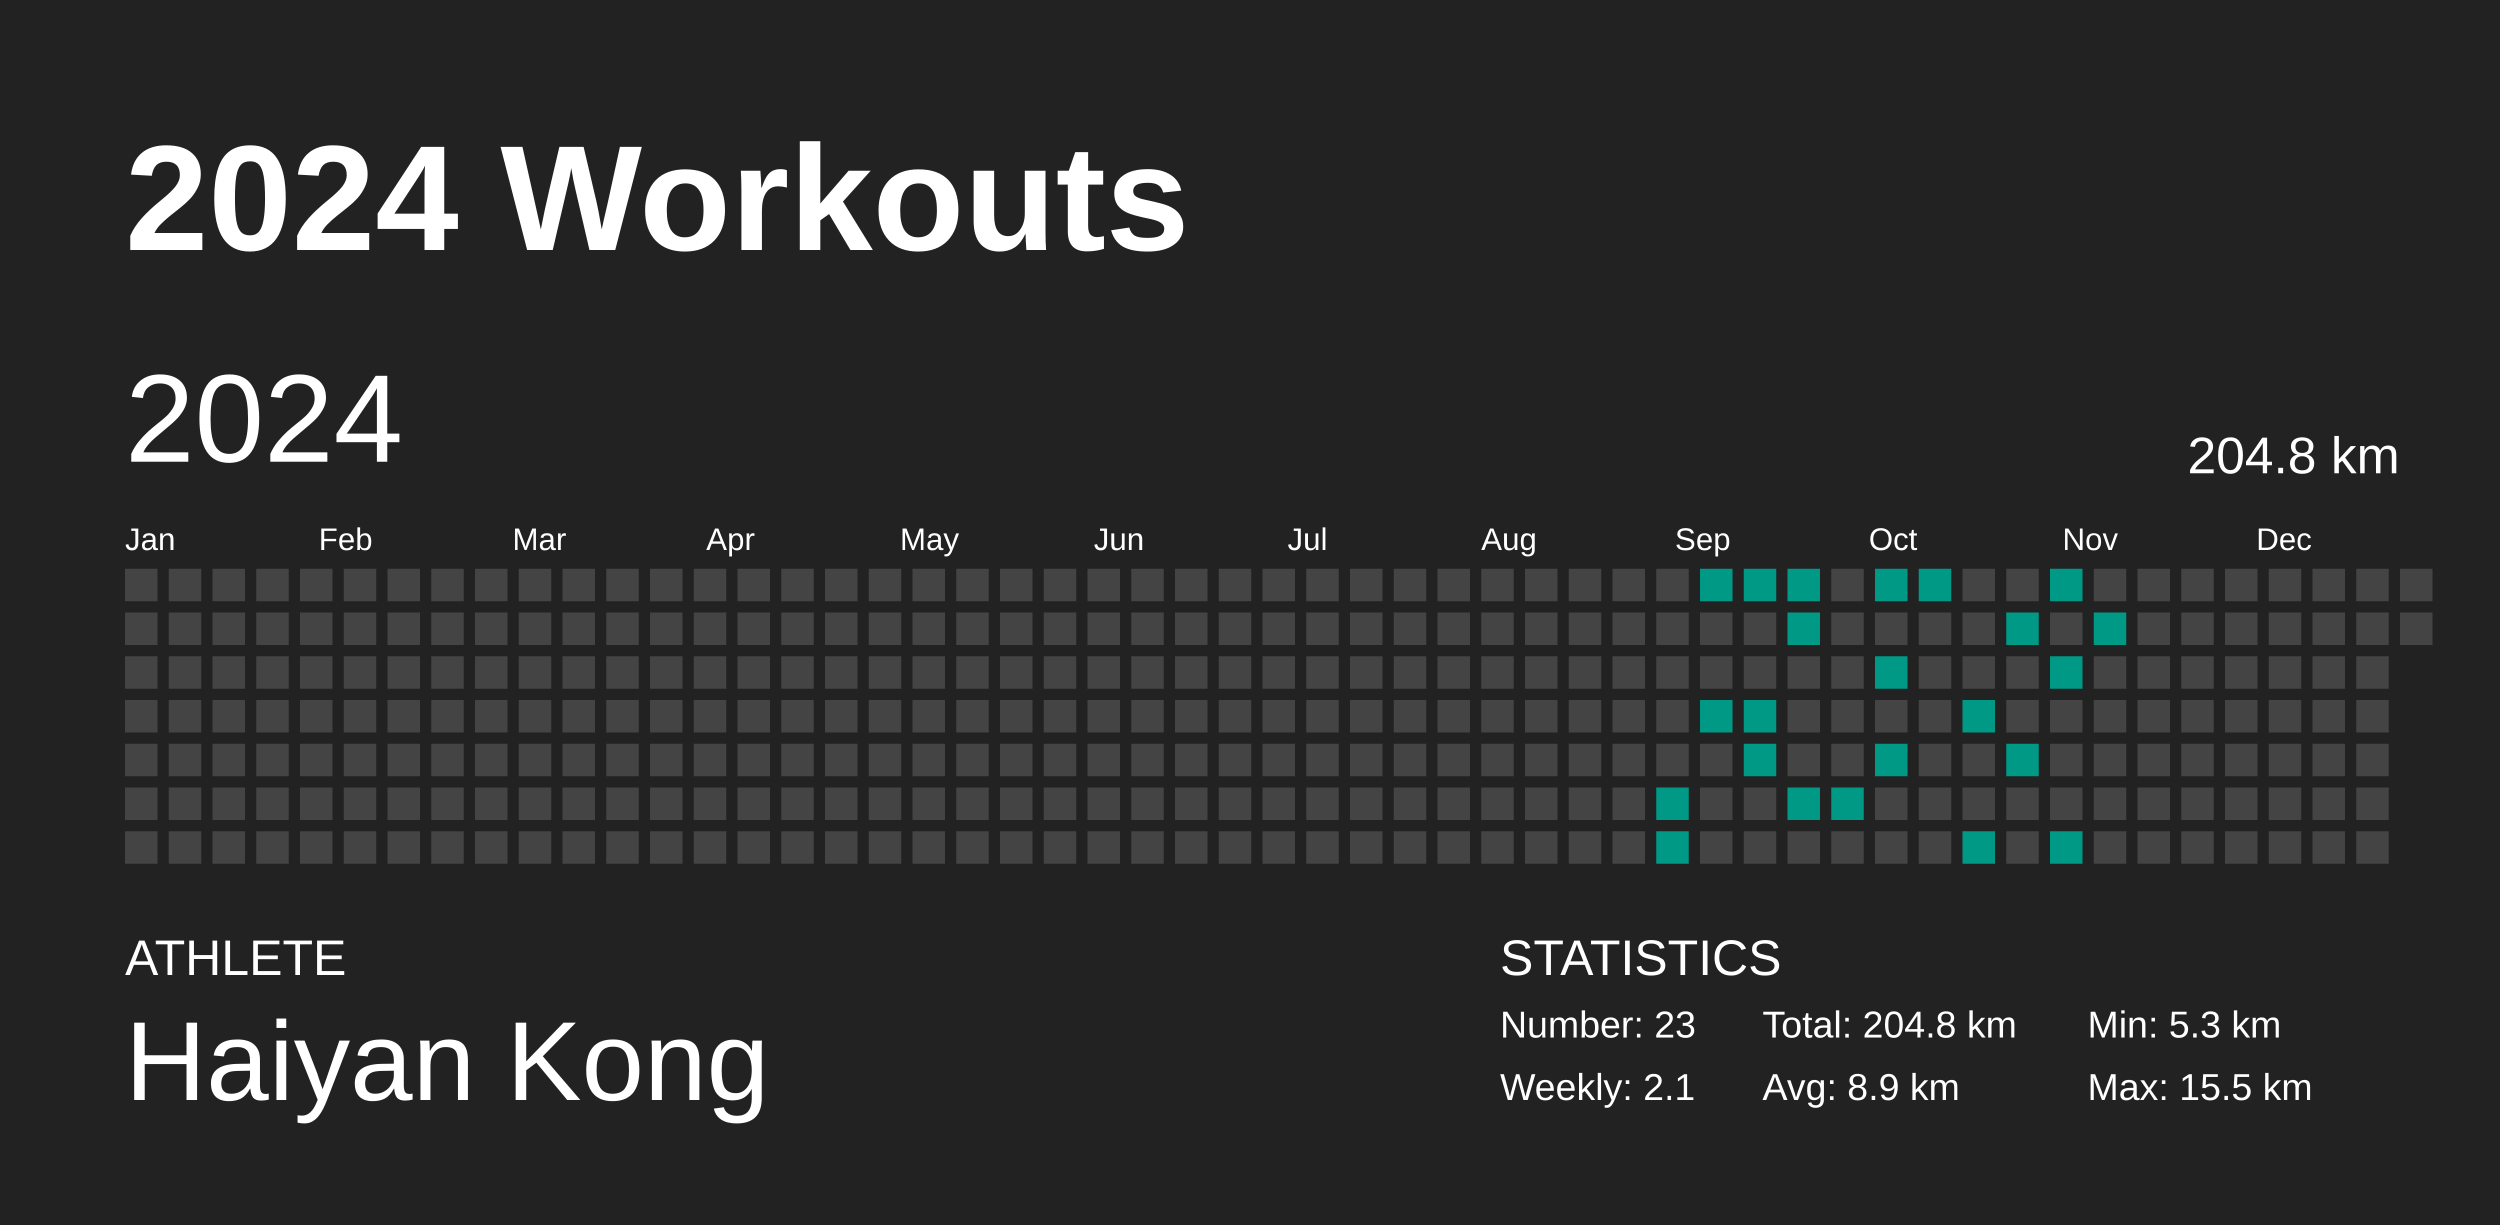
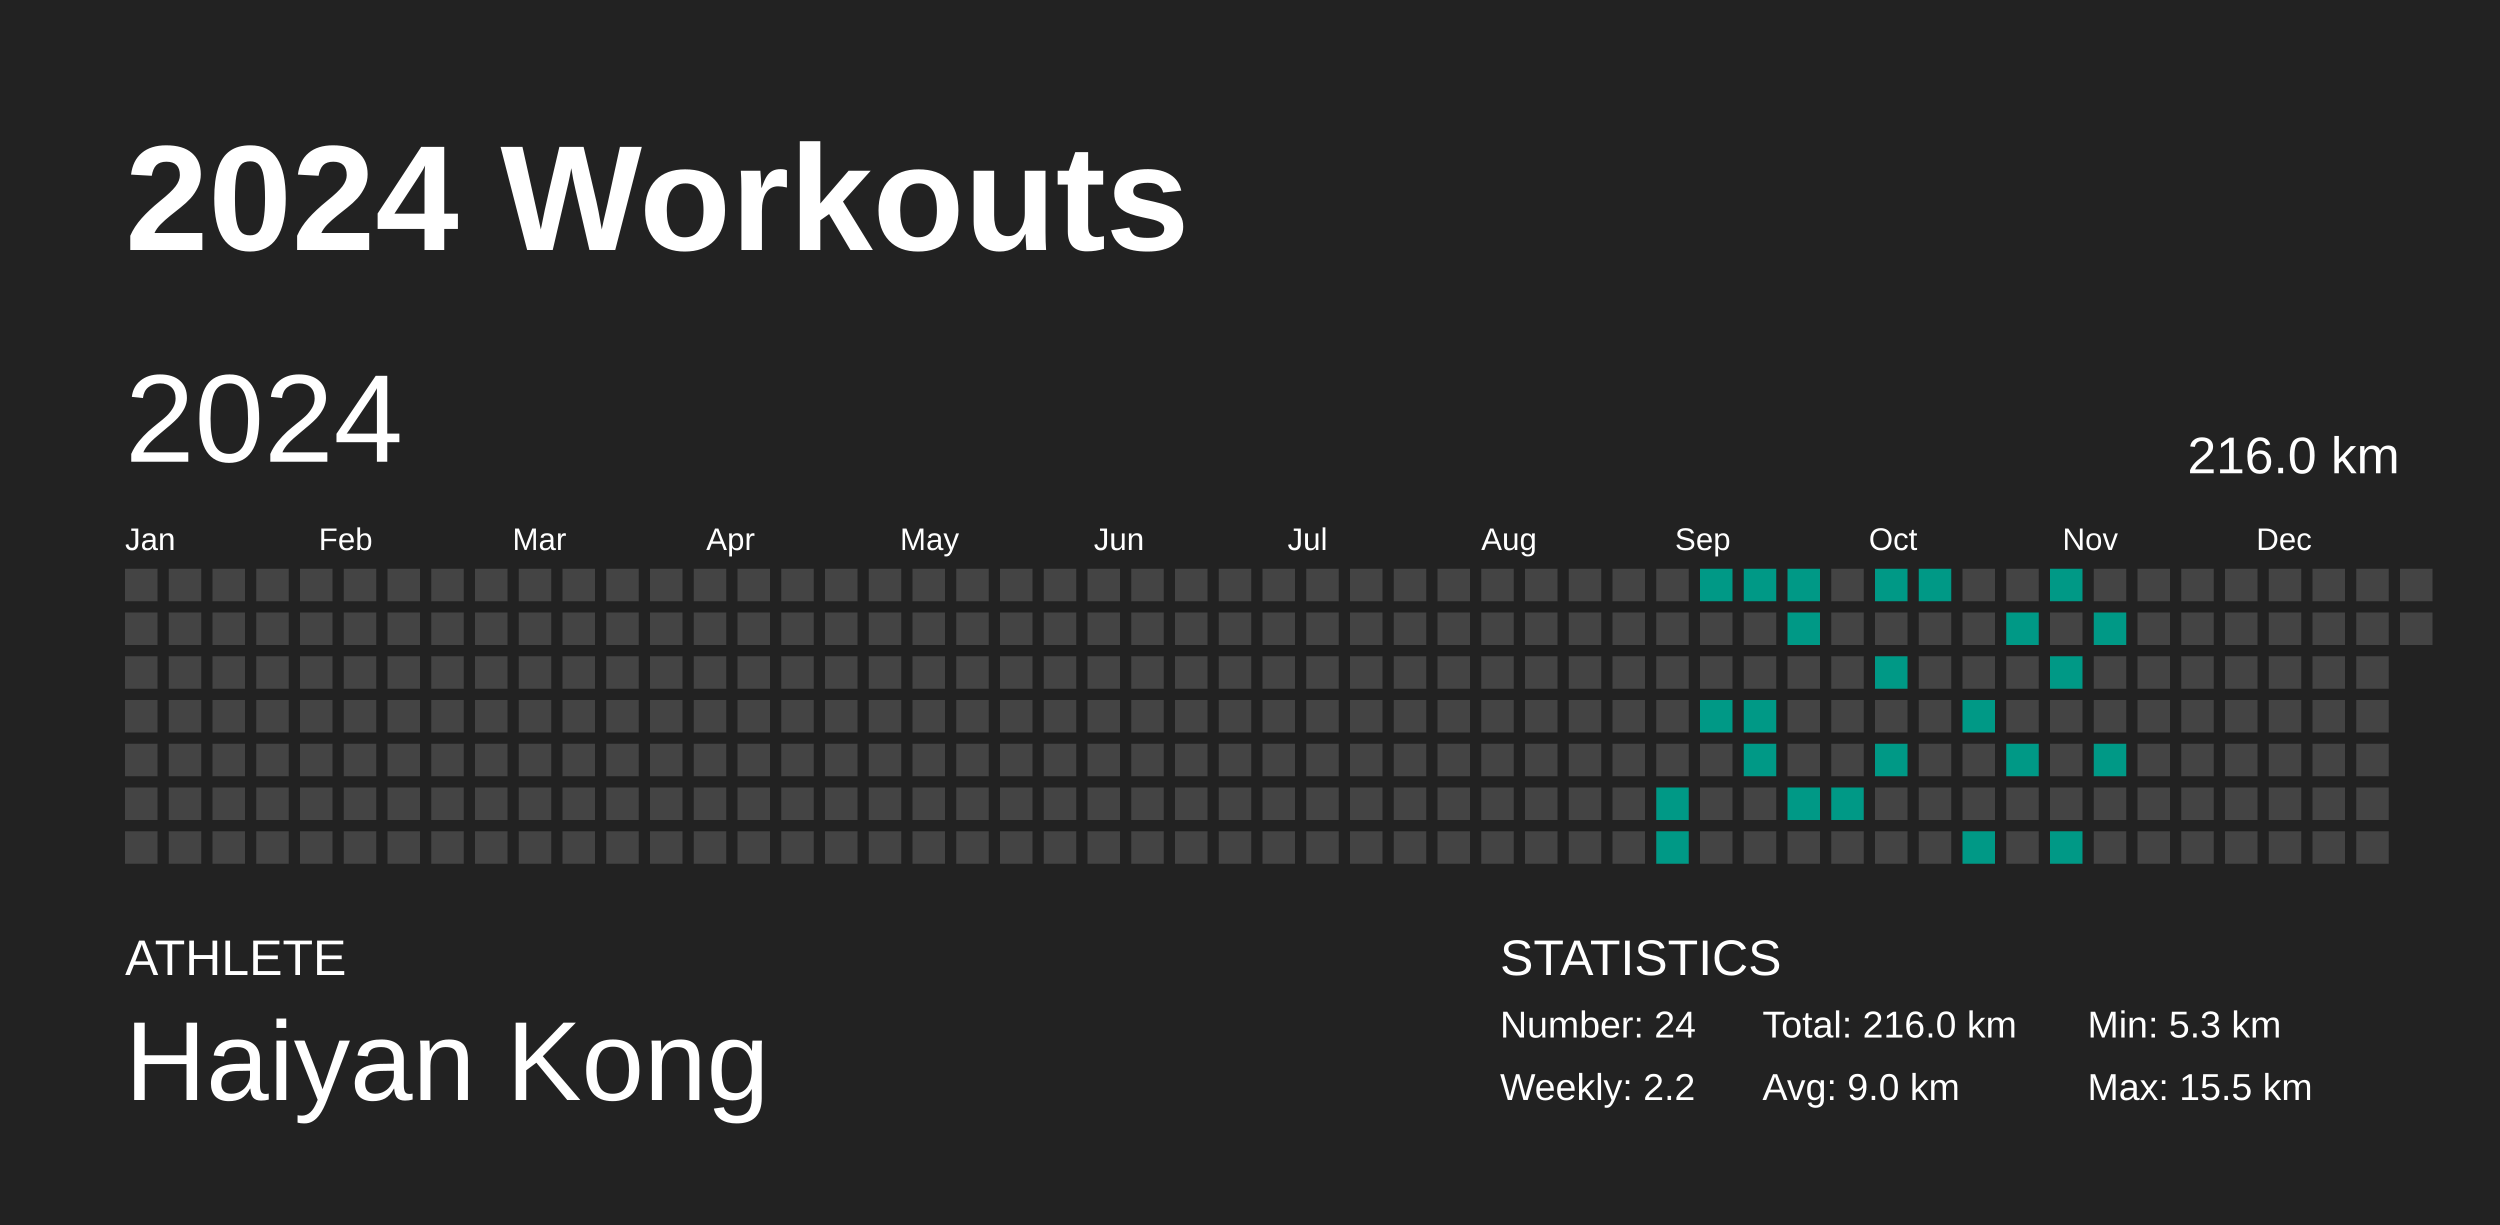
<svg xmlns="http://www.w3.org/2000/svg" baseProfile="full" height="98mm" version="1.1" viewBox="0,0,200,98" width="200mm">
  <defs />
  <rect fill="#222222" height="98" width="200" x="0" y="0" />
  <text fill="#FFFFFF" style="font-size:12px; font-family:Arial; font-weight:bold;" x="10" y="20">2024 Workouts</text>
  <text fill="#FFFFFF" style="font-size:4px; font-family:Arial" x="10" y="78">ATHLETE</text>
  <text fill="#FFFFFF" style="font-size:9px; font-family:Arial" x="10" y="88">Haiyan Kong</text>
  <text fill="#FFFFFF" style="font-size:4px; font-family:Arial" x="120" y="78">STATISTICS</text>
-   <text fill="#FFFFFF" style="font-size:3px; font-family:Arial" x="120" y="83">Number: 23</text>
-   <text fill="#FFFFFF" style="font-size:3px; font-family:Arial" x="120" y="88">Weekly: 2.1</text>
-   <text fill="#FFFFFF" style="font-size:3px; font-family:Arial" x="141" y="83">Total: 204.8 km</text>
-   <text fill="#FFFFFF" style="font-size:3px; font-family:Arial" x="141" y="88">Avg: 8.9 km</text>
+   <text fill="#FFFFFF" style="font-size:3px; font-family:Arial" x="120" y="83">Number: 24</text>
+   <text fill="#FFFFFF" style="font-size:3px; font-family:Arial" x="120" y="88">Weekly: 2.2</text>
+   <text fill="#FFFFFF" style="font-size:3px; font-family:Arial" x="141" y="83">Total: 216.0 km</text>
+   <text fill="#FFFFFF" style="font-size:3px; font-family:Arial" x="141" y="88">Avg: 9.0 km</text>
  <text fill="#FFFFFF" style="font-size:3px; font-family:Arial" x="167" y="83">Min: 5.3 km</text>
  <text fill="#FFFFFF" style="font-size:3px; font-family:Arial" x="167" y="88">Max: 15.5 km</text>
  <text dominant-baseline="hanging" fill="#FFFFFF" style="font-size:10.0px; font-family:Arial;" x="10" y="30">2024</text>
-   <text dominant-baseline="hanging" fill="#FFFFFF" style="font-size:4.125px; font-family:Arial;" x="175" y="35">204.8 km</text>
+   <text dominant-baseline="hanging" fill="#FFFFFF" style="font-size:4.125px; font-family:Arial;" x="175" y="35">216.0 km</text>
  <text fill="#FFFFFF" style="font-size:2.5px; font-family:Arial" x="10.0" y="44">Jan</text>
  <text fill="#FFFFFF" style="font-size:2.5px; font-family:Arial" x="25.5" y="44">Feb</text>
  <text fill="#FFFFFF" style="font-size:2.5px; font-family:Arial" x="41.0" y="44">Mar</text>
  <text fill="#FFFFFF" style="font-size:2.5px; font-family:Arial" x="56.5" y="44">Apr</text>
  <text fill="#FFFFFF" style="font-size:2.5px; font-family:Arial" x="72.0" y="44">May</text>
  <text fill="#FFFFFF" style="font-size:2.5px; font-family:Arial" x="87.5" y="44">Jun</text>
  <text fill="#FFFFFF" style="font-size:2.5px; font-family:Arial" x="103.0" y="44">Jul</text>
  <text fill="#FFFFFF" style="font-size:2.5px; font-family:Arial" x="118.5" y="44">Aug</text>
  <text fill="#FFFFFF" style="font-size:2.5px; font-family:Arial" x="134.0" y="44">Sep</text>
  <text fill="#FFFFFF" style="font-size:2.5px; font-family:Arial" x="149.5" y="44">Oct</text>
  <text fill="#FFFFFF" style="font-size:2.5px; font-family:Arial" x="165.0" y="44">Nov</text>
  <text fill="#FFFFFF" style="font-size:2.5px; font-family:Arial" x="180.5" y="44">Dec</text>
  <rect fill="#444444" height="2.6" width="2.6" x="10.0" y="45.5" />
  <rect fill="#444444" height="2.6" width="2.6" x="10.0" y="49.0" />
  <rect fill="#444444" height="2.6" width="2.6" x="10.0" y="52.5" />
  <rect fill="#444444" height="2.6" width="2.6" x="10.0" y="56.0" />
  <rect fill="#444444" height="2.6" width="2.6" x="10.0" y="59.5" />
  <rect fill="#444444" height="2.6" width="2.6" x="10.0" y="63.0" />
  <rect fill="#444444" height="2.6" width="2.6" x="10.0" y="66.5" />
  <rect fill="#444444" height="2.6" width="2.6" x="13.5" y="45.5" />
  <rect fill="#444444" height="2.6" width="2.6" x="13.5" y="49.0" />
  <rect fill="#444444" height="2.6" width="2.6" x="13.5" y="52.5" />
  <rect fill="#444444" height="2.6" width="2.6" x="13.5" y="56.0" />
  <rect fill="#444444" height="2.6" width="2.6" x="13.5" y="59.5" />
  <rect fill="#444444" height="2.6" width="2.6" x="13.5" y="63.0" />
  <rect fill="#444444" height="2.6" width="2.6" x="13.5" y="66.5" />
  <rect fill="#444444" height="2.6" width="2.6" x="17.0" y="45.5" />
  <rect fill="#444444" height="2.6" width="2.6" x="17.0" y="49.0" />
  <rect fill="#444444" height="2.6" width="2.6" x="17.0" y="52.5" />
  <rect fill="#444444" height="2.6" width="2.6" x="17.0" y="56.0" />
  <rect fill="#444444" height="2.6" width="2.6" x="17.0" y="59.5" />
  <rect fill="#444444" height="2.6" width="2.6" x="17.0" y="63.0" />
  <rect fill="#444444" height="2.6" width="2.6" x="17.0" y="66.5" />
  <rect fill="#444444" height="2.6" width="2.6" x="20.5" y="45.5" />
  <rect fill="#444444" height="2.6" width="2.6" x="20.5" y="49.0" />
  <rect fill="#444444" height="2.6" width="2.6" x="20.5" y="52.5" />
  <rect fill="#444444" height="2.6" width="2.6" x="20.5" y="56.0" />
  <rect fill="#444444" height="2.6" width="2.6" x="20.5" y="59.5" />
  <rect fill="#444444" height="2.6" width="2.6" x="20.5" y="63.0" />
  <rect fill="#444444" height="2.6" width="2.6" x="20.5" y="66.5" />
  <rect fill="#444444" height="2.6" width="2.6" x="24.0" y="45.5" />
  <rect fill="#444444" height="2.6" width="2.6" x="24.0" y="49.0" />
  <rect fill="#444444" height="2.6" width="2.6" x="24.0" y="52.5" />
  <rect fill="#444444" height="2.6" width="2.6" x="24.0" y="56.0" />
  <rect fill="#444444" height="2.6" width="2.6" x="24.0" y="59.5" />
  <rect fill="#444444" height="2.6" width="2.6" x="24.0" y="63.0" />
  <rect fill="#444444" height="2.6" width="2.6" x="24.0" y="66.5" />
  <rect fill="#444444" height="2.6" width="2.6" x="27.5" y="45.5" />
  <rect fill="#444444" height="2.6" width="2.6" x="27.5" y="49.0" />
  <rect fill="#444444" height="2.6" width="2.6" x="27.5" y="52.5" />
  <rect fill="#444444" height="2.6" width="2.6" x="27.5" y="56.0" />
  <rect fill="#444444" height="2.6" width="2.6" x="27.5" y="59.5" />
  <rect fill="#444444" height="2.6" width="2.6" x="27.5" y="63.0" />
  <rect fill="#444444" height="2.6" width="2.6" x="27.5" y="66.5" />
  <rect fill="#444444" height="2.6" width="2.6" x="31.0" y="45.5" />
  <rect fill="#444444" height="2.6" width="2.6" x="31.0" y="49.0" />
  <rect fill="#444444" height="2.6" width="2.6" x="31.0" y="52.5" />
  <rect fill="#444444" height="2.6" width="2.6" x="31.0" y="56.0" />
  <rect fill="#444444" height="2.6" width="2.6" x="31.0" y="59.5" />
  <rect fill="#444444" height="2.6" width="2.6" x="31.0" y="63.0" />
  <rect fill="#444444" height="2.6" width="2.6" x="31.0" y="66.5" />
  <rect fill="#444444" height="2.6" width="2.6" x="34.5" y="45.5" />
  <rect fill="#444444" height="2.6" width="2.6" x="34.5" y="49.0" />
  <rect fill="#444444" height="2.6" width="2.6" x="34.5" y="52.5" />
  <rect fill="#444444" height="2.6" width="2.6" x="34.5" y="56.0" />
  <rect fill="#444444" height="2.6" width="2.6" x="34.5" y="59.5" />
  <rect fill="#444444" height="2.6" width="2.6" x="34.5" y="63.0" />
  <rect fill="#444444" height="2.6" width="2.6" x="34.5" y="66.5" />
  <rect fill="#444444" height="2.6" width="2.6" x="38.0" y="45.5" />
  <rect fill="#444444" height="2.6" width="2.6" x="38.0" y="49.0" />
  <rect fill="#444444" height="2.6" width="2.6" x="38.0" y="52.5" />
  <rect fill="#444444" height="2.6" width="2.6" x="38.0" y="56.0" />
  <rect fill="#444444" height="2.6" width="2.6" x="38.0" y="59.5" />
  <rect fill="#444444" height="2.6" width="2.6" x="38.0" y="63.0" />
  <rect fill="#444444" height="2.6" width="2.6" x="38.0" y="66.5" />
  <rect fill="#444444" height="2.6" width="2.6" x="41.5" y="45.5" />
  <rect fill="#444444" height="2.6" width="2.6" x="41.5" y="49.0" />
  <rect fill="#444444" height="2.6" width="2.6" x="41.5" y="52.5" />
  <rect fill="#444444" height="2.6" width="2.6" x="41.5" y="56.0" />
  <rect fill="#444444" height="2.6" width="2.6" x="41.5" y="59.5" />
  <rect fill="#444444" height="2.6" width="2.6" x="41.5" y="63.0" />
  <rect fill="#444444" height="2.6" width="2.6" x="41.5" y="66.5" />
  <rect fill="#444444" height="2.6" width="2.6" x="45.0" y="45.5" />
  <rect fill="#444444" height="2.6" width="2.6" x="45.0" y="49.0" />
  <rect fill="#444444" height="2.6" width="2.6" x="45.0" y="52.5" />
  <rect fill="#444444" height="2.6" width="2.6" x="45.0" y="56.0" />
  <rect fill="#444444" height="2.6" width="2.6" x="45.0" y="59.5" />
  <rect fill="#444444" height="2.6" width="2.6" x="45.0" y="63.0" />
  <rect fill="#444444" height="2.6" width="2.6" x="45.0" y="66.5" />
  <rect fill="#444444" height="2.6" width="2.6" x="48.5" y="45.5" />
  <rect fill="#444444" height="2.6" width="2.6" x="48.5" y="49.0" />
  <rect fill="#444444" height="2.6" width="2.6" x="48.5" y="52.5" />
  <rect fill="#444444" height="2.6" width="2.6" x="48.5" y="56.0" />
  <rect fill="#444444" height="2.6" width="2.6" x="48.5" y="59.5" />
  <rect fill="#444444" height="2.6" width="2.6" x="48.5" y="63.0" />
  <rect fill="#444444" height="2.6" width="2.6" x="48.5" y="66.5" />
  <rect fill="#444444" height="2.6" width="2.6" x="52.0" y="45.5" />
  <rect fill="#444444" height="2.6" width="2.6" x="52.0" y="49.0" />
  <rect fill="#444444" height="2.6" width="2.6" x="52.0" y="52.5" />
  <rect fill="#444444" height="2.6" width="2.6" x="52.0" y="56.0" />
  <rect fill="#444444" height="2.6" width="2.6" x="52.0" y="59.5" />
  <rect fill="#444444" height="2.6" width="2.6" x="52.0" y="63.0" />
  <rect fill="#444444" height="2.6" width="2.6" x="52.0" y="66.5" />
  <rect fill="#444444" height="2.6" width="2.6" x="55.5" y="45.5" />
  <rect fill="#444444" height="2.6" width="2.6" x="55.5" y="49.0" />
  <rect fill="#444444" height="2.6" width="2.6" x="55.5" y="52.5" />
  <rect fill="#444444" height="2.6" width="2.6" x="55.5" y="56.0" />
  <rect fill="#444444" height="2.6" width="2.6" x="55.5" y="59.5" />
  <rect fill="#444444" height="2.6" width="2.6" x="55.5" y="63.0" />
  <rect fill="#444444" height="2.6" width="2.6" x="55.5" y="66.5" />
  <rect fill="#444444" height="2.6" width="2.6" x="59.0" y="45.5" />
  <rect fill="#444444" height="2.6" width="2.6" x="59.0" y="49.0" />
  <rect fill="#444444" height="2.6" width="2.6" x="59.0" y="52.5" />
  <rect fill="#444444" height="2.6" width="2.6" x="59.0" y="56.0" />
  <rect fill="#444444" height="2.6" width="2.6" x="59.0" y="59.5" />
  <rect fill="#444444" height="2.6" width="2.6" x="59.0" y="63.0" />
  <rect fill="#444444" height="2.6" width="2.6" x="59.0" y="66.5" />
  <rect fill="#444444" height="2.6" width="2.6" x="62.5" y="45.5" />
  <rect fill="#444444" height="2.6" width="2.6" x="62.5" y="49.0" />
  <rect fill="#444444" height="2.6" width="2.6" x="62.5" y="52.5" />
  <rect fill="#444444" height="2.6" width="2.6" x="62.5" y="56.0" />
  <rect fill="#444444" height="2.6" width="2.6" x="62.5" y="59.5" />
  <rect fill="#444444" height="2.6" width="2.6" x="62.5" y="63.0" />
  <rect fill="#444444" height="2.6" width="2.6" x="62.5" y="66.5" />
  <rect fill="#444444" height="2.6" width="2.6" x="66.0" y="45.5" />
  <rect fill="#444444" height="2.6" width="2.6" x="66.0" y="49.0" />
  <rect fill="#444444" height="2.6" width="2.6" x="66.0" y="52.5" />
  <rect fill="#444444" height="2.6" width="2.6" x="66.0" y="56.0" />
  <rect fill="#444444" height="2.6" width="2.6" x="66.0" y="59.5" />
  <rect fill="#444444" height="2.6" width="2.6" x="66.0" y="63.0" />
  <rect fill="#444444" height="2.6" width="2.6" x="66.0" y="66.5" />
  <rect fill="#444444" height="2.6" width="2.6" x="69.5" y="45.5" />
  <rect fill="#444444" height="2.6" width="2.6" x="69.5" y="49.0" />
  <rect fill="#444444" height="2.6" width="2.6" x="69.5" y="52.5" />
  <rect fill="#444444" height="2.6" width="2.6" x="69.5" y="56.0" />
  <rect fill="#444444" height="2.6" width="2.6" x="69.5" y="59.5" />
  <rect fill="#444444" height="2.6" width="2.6" x="69.5" y="63.0" />
  <rect fill="#444444" height="2.6" width="2.6" x="69.5" y="66.5" />
  <rect fill="#444444" height="2.6" width="2.6" x="73.0" y="45.5" />
  <rect fill="#444444" height="2.6" width="2.6" x="73.0" y="49.0" />
  <rect fill="#444444" height="2.6" width="2.6" x="73.0" y="52.5" />
  <rect fill="#444444" height="2.6" width="2.6" x="73.0" y="56.0" />
  <rect fill="#444444" height="2.6" width="2.6" x="73.0" y="59.5" />
  <rect fill="#444444" height="2.6" width="2.6" x="73.0" y="63.0" />
  <rect fill="#444444" height="2.6" width="2.6" x="73.0" y="66.5" />
  <rect fill="#444444" height="2.6" width="2.6" x="76.5" y="45.5" />
  <rect fill="#444444" height="2.6" width="2.6" x="76.5" y="49.0" />
  <rect fill="#444444" height="2.6" width="2.6" x="76.5" y="52.5" />
  <rect fill="#444444" height="2.6" width="2.6" x="76.5" y="56.0" />
  <rect fill="#444444" height="2.6" width="2.6" x="76.5" y="59.5" />
  <rect fill="#444444" height="2.6" width="2.6" x="76.5" y="63.0" />
  <rect fill="#444444" height="2.6" width="2.6" x="76.5" y="66.5" />
  <rect fill="#444444" height="2.6" width="2.6" x="80.0" y="45.5" />
  <rect fill="#444444" height="2.6" width="2.6" x="80.0" y="49.0" />
  <rect fill="#444444" height="2.6" width="2.6" x="80.0" y="52.5" />
  <rect fill="#444444" height="2.6" width="2.6" x="80.0" y="56.0" />
  <rect fill="#444444" height="2.6" width="2.6" x="80.0" y="59.5" />
  <rect fill="#444444" height="2.6" width="2.6" x="80.0" y="63.0" />
  <rect fill="#444444" height="2.6" width="2.6" x="80.0" y="66.5" />
  <rect fill="#444444" height="2.6" width="2.6" x="83.5" y="45.5" />
  <rect fill="#444444" height="2.6" width="2.6" x="83.5" y="49.0" />
  <rect fill="#444444" height="2.6" width="2.6" x="83.5" y="52.5" />
  <rect fill="#444444" height="2.6" width="2.6" x="83.5" y="56.0" />
  <rect fill="#444444" height="2.6" width="2.6" x="83.5" y="59.5" />
  <rect fill="#444444" height="2.6" width="2.6" x="83.5" y="63.0" />
  <rect fill="#444444" height="2.6" width="2.6" x="83.5" y="66.5" />
  <rect fill="#444444" height="2.6" width="2.6" x="87.0" y="45.5" />
  <rect fill="#444444" height="2.6" width="2.6" x="87.0" y="49.0" />
  <rect fill="#444444" height="2.6" width="2.6" x="87.0" y="52.5" />
  <rect fill="#444444" height="2.6" width="2.6" x="87.0" y="56.0" />
  <rect fill="#444444" height="2.6" width="2.6" x="87.0" y="59.5" />
  <rect fill="#444444" height="2.6" width="2.6" x="87.0" y="63.0" />
  <rect fill="#444444" height="2.6" width="2.6" x="87.0" y="66.5" />
  <rect fill="#444444" height="2.6" width="2.6" x="90.5" y="45.5" />
  <rect fill="#444444" height="2.6" width="2.6" x="90.5" y="49.0" />
  <rect fill="#444444" height="2.6" width="2.6" x="90.5" y="52.5" />
  <rect fill="#444444" height="2.6" width="2.6" x="90.5" y="56.0" />
  <rect fill="#444444" height="2.6" width="2.6" x="90.5" y="59.5" />
  <rect fill="#444444" height="2.6" width="2.6" x="90.5" y="63.0" />
  <rect fill="#444444" height="2.6" width="2.6" x="90.5" y="66.5" />
  <rect fill="#444444" height="2.6" width="2.6" x="94.0" y="45.5" />
  <rect fill="#444444" height="2.6" width="2.6" x="94.0" y="49.0" />
  <rect fill="#444444" height="2.6" width="2.6" x="94.0" y="52.5" />
  <rect fill="#444444" height="2.6" width="2.6" x="94.0" y="56.0" />
  <rect fill="#444444" height="2.6" width="2.6" x="94.0" y="59.5" />
  <rect fill="#444444" height="2.6" width="2.6" x="94.0" y="63.0" />
  <rect fill="#444444" height="2.6" width="2.6" x="94.0" y="66.5" />
  <rect fill="#444444" height="2.6" width="2.6" x="97.5" y="45.5" />
  <rect fill="#444444" height="2.6" width="2.6" x="97.5" y="49.0" />
  <rect fill="#444444" height="2.6" width="2.6" x="97.5" y="52.5" />
  <rect fill="#444444" height="2.6" width="2.6" x="97.5" y="56.0" />
  <rect fill="#444444" height="2.6" width="2.6" x="97.5" y="59.5" />
  <rect fill="#444444" height="2.6" width="2.6" x="97.5" y="63.0" />
  <rect fill="#444444" height="2.6" width="2.6" x="97.5" y="66.5" />
  <rect fill="#444444" height="2.6" width="2.6" x="101.0" y="45.5" />
  <rect fill="#444444" height="2.6" width="2.6" x="101.0" y="49.0" />
  <rect fill="#444444" height="2.6" width="2.6" x="101.0" y="52.5" />
  <rect fill="#444444" height="2.6" width="2.6" x="101.0" y="56.0" />
  <rect fill="#444444" height="2.6" width="2.6" x="101.0" y="59.5" />
  <rect fill="#444444" height="2.6" width="2.6" x="101.0" y="63.0" />
  <rect fill="#444444" height="2.6" width="2.6" x="101.0" y="66.5" />
  <rect fill="#444444" height="2.6" width="2.6" x="104.5" y="45.5" />
  <rect fill="#444444" height="2.6" width="2.6" x="104.5" y="49.0" />
  <rect fill="#444444" height="2.6" width="2.6" x="104.5" y="52.5" />
  <rect fill="#444444" height="2.6" width="2.6" x="104.5" y="56.0" />
  <rect fill="#444444" height="2.6" width="2.6" x="104.5" y="59.5" />
  <rect fill="#444444" height="2.6" width="2.6" x="104.5" y="63.0" />
  <rect fill="#444444" height="2.6" width="2.6" x="104.5" y="66.5" />
  <rect fill="#444444" height="2.6" width="2.6" x="108.0" y="45.5" />
  <rect fill="#444444" height="2.6" width="2.6" x="108.0" y="49.0" />
  <rect fill="#444444" height="2.6" width="2.6" x="108.0" y="52.5" />
  <rect fill="#444444" height="2.6" width="2.6" x="108.0" y="56.0" />
  <rect fill="#444444" height="2.6" width="2.6" x="108.0" y="59.5" />
  <rect fill="#444444" height="2.6" width="2.6" x="108.0" y="63.0" />
  <rect fill="#444444" height="2.6" width="2.6" x="108.0" y="66.5" />
  <rect fill="#444444" height="2.6" width="2.6" x="111.5" y="45.5" />
  <rect fill="#444444" height="2.6" width="2.6" x="111.5" y="49.0" />
  <rect fill="#444444" height="2.6" width="2.6" x="111.5" y="52.5" />
  <rect fill="#444444" height="2.6" width="2.6" x="111.5" y="56.0" />
  <rect fill="#444444" height="2.6" width="2.6" x="111.5" y="59.5" />
  <rect fill="#444444" height="2.6" width="2.6" x="111.5" y="63.0" />
  <rect fill="#444444" height="2.6" width="2.6" x="111.5" y="66.5" />
  <rect fill="#444444" height="2.6" width="2.6" x="115.0" y="45.5" />
  <rect fill="#444444" height="2.6" width="2.6" x="115.0" y="49.0" />
  <rect fill="#444444" height="2.6" width="2.6" x="115.0" y="52.5" />
  <rect fill="#444444" height="2.6" width="2.6" x="115.0" y="56.0" />
  <rect fill="#444444" height="2.6" width="2.6" x="115.0" y="59.5" />
  <rect fill="#444444" height="2.6" width="2.6" x="115.0" y="63.0" />
  <rect fill="#444444" height="2.6" width="2.6" x="115.0" y="66.5" />
  <rect fill="#444444" height="2.6" width="2.6" x="118.5" y="45.5" />
  <rect fill="#444444" height="2.6" width="2.6" x="118.5" y="49.0" />
  <rect fill="#444444" height="2.6" width="2.6" x="118.5" y="52.5" />
  <rect fill="#444444" height="2.6" width="2.6" x="118.5" y="56.0" />
  <rect fill="#444444" height="2.6" width="2.6" x="118.5" y="59.5" />
  <rect fill="#444444" height="2.6" width="2.6" x="118.5" y="63.0" />
  <rect fill="#444444" height="2.6" width="2.6" x="118.5" y="66.5" />
  <rect fill="#444444" height="2.6" width="2.6" x="122.0" y="45.5" />
  <rect fill="#444444" height="2.6" width="2.6" x="122.0" y="49.0" />
  <rect fill="#444444" height="2.6" width="2.6" x="122.0" y="52.5" />
  <rect fill="#444444" height="2.6" width="2.6" x="122.0" y="56.0" />
  <rect fill="#444444" height="2.6" width="2.6" x="122.0" y="59.5" />
  <rect fill="#444444" height="2.6" width="2.6" x="122.0" y="63.0" />
  <rect fill="#444444" height="2.6" width="2.6" x="122.0" y="66.5" />
  <rect fill="#444444" height="2.6" width="2.6" x="125.5" y="45.5" />
  <rect fill="#444444" height="2.6" width="2.6" x="125.5" y="49.0" />
  <rect fill="#444444" height="2.6" width="2.6" x="125.5" y="52.5" />
  <rect fill="#444444" height="2.6" width="2.6" x="125.5" y="56.0" />
  <rect fill="#444444" height="2.6" width="2.6" x="125.5" y="59.5" />
  <rect fill="#444444" height="2.6" width="2.6" x="125.5" y="63.0" />
  <rect fill="#444444" height="2.6" width="2.6" x="125.5" y="66.5" />
  <rect fill="#444444" height="2.6" width="2.6" x="129.0" y="45.5" />
  <rect fill="#444444" height="2.6" width="2.6" x="129.0" y="49.0" />
  <rect fill="#444444" height="2.6" width="2.6" x="129.0" y="52.5" />
  <rect fill="#444444" height="2.6" width="2.6" x="129.0" y="56.0" />
  <rect fill="#444444" height="2.6" width="2.6" x="129.0" y="59.5" />
  <rect fill="#444444" height="2.6" width="2.6" x="129.0" y="63.0" />
  <rect fill="#444444" height="2.6" width="2.6" x="129.0" y="66.5" />
  <rect fill="#444444" height="2.6" width="2.6" x="132.5" y="45.5" />
  <rect fill="#444444" height="2.6" width="2.6" x="132.5" y="49.0" />
  <rect fill="#444444" height="2.6" width="2.6" x="132.5" y="52.5" />
  <rect fill="#444444" height="2.6" width="2.6" x="132.5" y="56.0" />
  <rect fill="#444444" height="2.6" width="2.6" x="132.5" y="59.5" />
  <rect fill="#009986" height="2.6" width="2.6" x="132.5" y="63.0" />
  <rect fill="#009986" height="2.6" width="2.6" x="132.5" y="66.5" />
  <rect fill="#009986" height="2.6" width="2.6" x="136.0" y="45.5" />
  <rect fill="#444444" height="2.6" width="2.6" x="136.0" y="49.0" />
  <rect fill="#444444" height="2.6" width="2.6" x="136.0" y="52.5" />
  <rect fill="#009986" height="2.6" width="2.6" x="136.0" y="56.0" />
  <rect fill="#444444" height="2.6" width="2.6" x="136.0" y="59.5" />
  <rect fill="#444444" height="2.6" width="2.6" x="136.0" y="63.0" />
  <rect fill="#444444" height="2.6" width="2.6" x="136.0" y="66.5" />
  <rect fill="#009986" height="2.6" width="2.6" x="139.5" y="45.5" />
  <rect fill="#444444" height="2.6" width="2.6" x="139.5" y="49.0" />
  <rect fill="#444444" height="2.6" width="2.6" x="139.5" y="52.5" />
  <rect fill="#009986" height="2.6" width="2.6" x="139.5" y="56.0" />
  <rect fill="#009986" height="2.6" width="2.6" x="139.5" y="59.5" />
  <rect fill="#444444" height="2.6" width="2.6" x="139.5" y="63.0" />
  <rect fill="#444444" height="2.6" width="2.6" x="139.5" y="66.5" />
  <rect fill="#009986" height="2.6" width="2.6" x="143.0" y="45.5" />
  <rect fill="#009986" height="2.6" width="2.6" x="143.0" y="49.0" />
  <rect fill="#444444" height="2.6" width="2.6" x="143.0" y="52.5" />
  <rect fill="#444444" height="2.6" width="2.6" x="143.0" y="56.0" />
  <rect fill="#444444" height="2.6" width="2.6" x="143.0" y="59.5" />
  <rect fill="#009986" height="2.6" width="2.6" x="143.0" y="63.0" />
  <rect fill="#444444" height="2.6" width="2.6" x="143.0" y="66.5" />
  <rect fill="#444444" height="2.6" width="2.6" x="146.5" y="45.5" />
  <rect fill="#444444" height="2.6" width="2.6" x="146.5" y="49.0" />
  <rect fill="#444444" height="2.6" width="2.6" x="146.5" y="52.5" />
  <rect fill="#444444" height="2.6" width="2.6" x="146.5" y="56.0" />
  <rect fill="#444444" height="2.6" width="2.6" x="146.5" y="59.5" />
  <rect fill="#009986" height="2.6" width="2.6" x="146.5" y="63.0" />
  <rect fill="#444444" height="2.6" width="2.6" x="146.5" y="66.5" />
  <rect fill="#009986" height="2.6" width="2.6" x="150.0" y="45.5" />
  <rect fill="#444444" height="2.6" width="2.6" x="150.0" y="49.0" />
  <rect fill="#009986" height="2.6" width="2.6" x="150.0" y="52.5" />
  <rect fill="#444444" height="2.6" width="2.6" x="150.0" y="56.0" />
  <rect fill="#009986" height="2.6" width="2.6" x="150.0" y="59.5" />
  <rect fill="#444444" height="2.6" width="2.6" x="150.0" y="63.0" />
  <rect fill="#444444" height="2.6" width="2.6" x="150.0" y="66.5" />
  <rect fill="#009986" height="2.6" width="2.6" x="153.5" y="45.5" />
  <rect fill="#444444" height="2.6" width="2.6" x="153.5" y="49.0" />
  <rect fill="#444444" height="2.6" width="2.6" x="153.5" y="52.5" />
  <rect fill="#444444" height="2.6" width="2.6" x="153.5" y="56.0" />
  <rect fill="#444444" height="2.6" width="2.6" x="153.5" y="59.5" />
  <rect fill="#444444" height="2.6" width="2.6" x="153.5" y="63.0" />
  <rect fill="#444444" height="2.6" width="2.6" x="153.5" y="66.5" />
  <rect fill="#444444" height="2.6" width="2.6" x="157.0" y="45.5" />
  <rect fill="#444444" height="2.6" width="2.6" x="157.0" y="49.0" />
  <rect fill="#444444" height="2.6" width="2.6" x="157.0" y="52.5" />
  <rect fill="#009986" height="2.6" width="2.6" x="157.0" y="56.0" />
  <rect fill="#444444" height="2.6" width="2.6" x="157.0" y="59.5" />
  <rect fill="#444444" height="2.6" width="2.6" x="157.0" y="63.0" />
  <rect fill="#009986" height="2.6" width="2.6" x="157.0" y="66.5" />
  <rect fill="#444444" height="2.6" width="2.6" x="160.5" y="45.5" />
  <rect fill="#009986" height="2.6" width="2.6" x="160.5" y="49.0" />
  <rect fill="#444444" height="2.6" width="2.6" x="160.5" y="52.5" />
  <rect fill="#444444" height="2.6" width="2.6" x="160.5" y="56.0" />
  <rect fill="#009986" height="2.6" width="2.6" x="160.5" y="59.5" />
  <rect fill="#444444" height="2.6" width="2.6" x="160.5" y="63.0" />
  <rect fill="#444444" height="2.6" width="2.6" x="160.5" y="66.5" />
  <rect fill="#009986" height="2.6" width="2.6" x="164.0" y="45.5" />
  <rect fill="#444444" height="2.6" width="2.6" x="164.0" y="49.0" />
  <rect fill="#009986" height="2.6" width="2.6" x="164.0" y="52.5" />
  <rect fill="#444444" height="2.6" width="2.6" x="164.0" y="56.0" />
  <rect fill="#444444" height="2.6" width="2.6" x="164.0" y="59.5" />
  <rect fill="#444444" height="2.6" width="2.6" x="164.0" y="63.0" />
  <rect fill="#009986" height="2.6" width="2.6" x="164.0" y="66.5" />
  <rect fill="#444444" height="2.6" width="2.6" x="167.5" y="45.5" />
  <rect fill="#009986" height="2.6" width="2.6" x="167.5" y="49.0" />
  <rect fill="#444444" height="2.6" width="2.6" x="167.5" y="52.5" />
  <rect fill="#444444" height="2.6" width="2.6" x="167.5" y="56.0" />
-   <rect fill="#444444" height="2.6" width="2.6" x="167.5" y="59.5" />
+   <rect fill="#009986" height="2.6" width="2.6" x="167.5" y="59.5" />
  <rect fill="#444444" height="2.6" width="2.6" x="167.5" y="63.0" />
  <rect fill="#444444" height="2.6" width="2.6" x="167.5" y="66.5" />
  <rect fill="#444444" height="2.6" width="2.6" x="171.0" y="45.5" />
  <rect fill="#444444" height="2.6" width="2.6" x="171.0" y="49.0" />
  <rect fill="#444444" height="2.6" width="2.6" x="171.0" y="52.5" />
  <rect fill="#444444" height="2.6" width="2.6" x="171.0" y="56.0" />
  <rect fill="#444444" height="2.6" width="2.6" x="171.0" y="59.5" />
  <rect fill="#444444" height="2.6" width="2.6" x="171.0" y="63.0" />
  <rect fill="#444444" height="2.6" width="2.6" x="171.0" y="66.5" />
  <rect fill="#444444" height="2.6" width="2.6" x="174.5" y="45.5" />
  <rect fill="#444444" height="2.6" width="2.6" x="174.5" y="49.0" />
  <rect fill="#444444" height="2.6" width="2.6" x="174.5" y="52.5" />
  <rect fill="#444444" height="2.6" width="2.6" x="174.5" y="56.0" />
  <rect fill="#444444" height="2.6" width="2.6" x="174.5" y="59.5" />
  <rect fill="#444444" height="2.6" width="2.6" x="174.5" y="63.0" />
  <rect fill="#444444" height="2.6" width="2.6" x="174.5" y="66.5" />
  <rect fill="#444444" height="2.6" width="2.6" x="178.0" y="45.5" />
  <rect fill="#444444" height="2.6" width="2.6" x="178.0" y="49.0" />
  <rect fill="#444444" height="2.6" width="2.6" x="178.0" y="52.5" />
  <rect fill="#444444" height="2.6" width="2.6" x="178.0" y="56.0" />
  <rect fill="#444444" height="2.6" width="2.6" x="178.0" y="59.5" />
  <rect fill="#444444" height="2.6" width="2.6" x="178.0" y="63.0" />
  <rect fill="#444444" height="2.6" width="2.6" x="178.0" y="66.5" />
  <rect fill="#444444" height="2.6" width="2.6" x="181.5" y="45.5" />
  <rect fill="#444444" height="2.6" width="2.6" x="181.5" y="49.0" />
  <rect fill="#444444" height="2.6" width="2.6" x="181.5" y="52.5" />
  <rect fill="#444444" height="2.6" width="2.6" x="181.5" y="56.0" />
  <rect fill="#444444" height="2.6" width="2.6" x="181.5" y="59.5" />
  <rect fill="#444444" height="2.6" width="2.6" x="181.5" y="63.0" />
  <rect fill="#444444" height="2.6" width="2.6" x="181.5" y="66.5" />
  <rect fill="#444444" height="2.6" width="2.6" x="185.0" y="45.5" />
  <rect fill="#444444" height="2.6" width="2.6" x="185.0" y="49.0" />
  <rect fill="#444444" height="2.6" width="2.6" x="185.0" y="52.5" />
  <rect fill="#444444" height="2.6" width="2.6" x="185.0" y="56.0" />
  <rect fill="#444444" height="2.6" width="2.6" x="185.0" y="59.5" />
  <rect fill="#444444" height="2.6" width="2.6" x="185.0" y="63.0" />
  <rect fill="#444444" height="2.6" width="2.6" x="185.0" y="66.5" />
  <rect fill="#444444" height="2.6" width="2.6" x="188.5" y="45.5" />
  <rect fill="#444444" height="2.6" width="2.6" x="188.5" y="49.0" />
  <rect fill="#444444" height="2.6" width="2.6" x="188.5" y="52.5" />
  <rect fill="#444444" height="2.6" width="2.6" x="188.5" y="56.0" />
  <rect fill="#444444" height="2.6" width="2.6" x="188.5" y="59.5" />
  <rect fill="#444444" height="2.6" width="2.6" x="188.5" y="63.0" />
  <rect fill="#444444" height="2.6" width="2.6" x="188.5" y="66.5" />
  <rect fill="#444444" height="2.6" width="2.6" x="192.0" y="45.5" />
  <rect fill="#444444" height="2.6" width="2.6" x="192.0" y="49.0" />
</svg>
